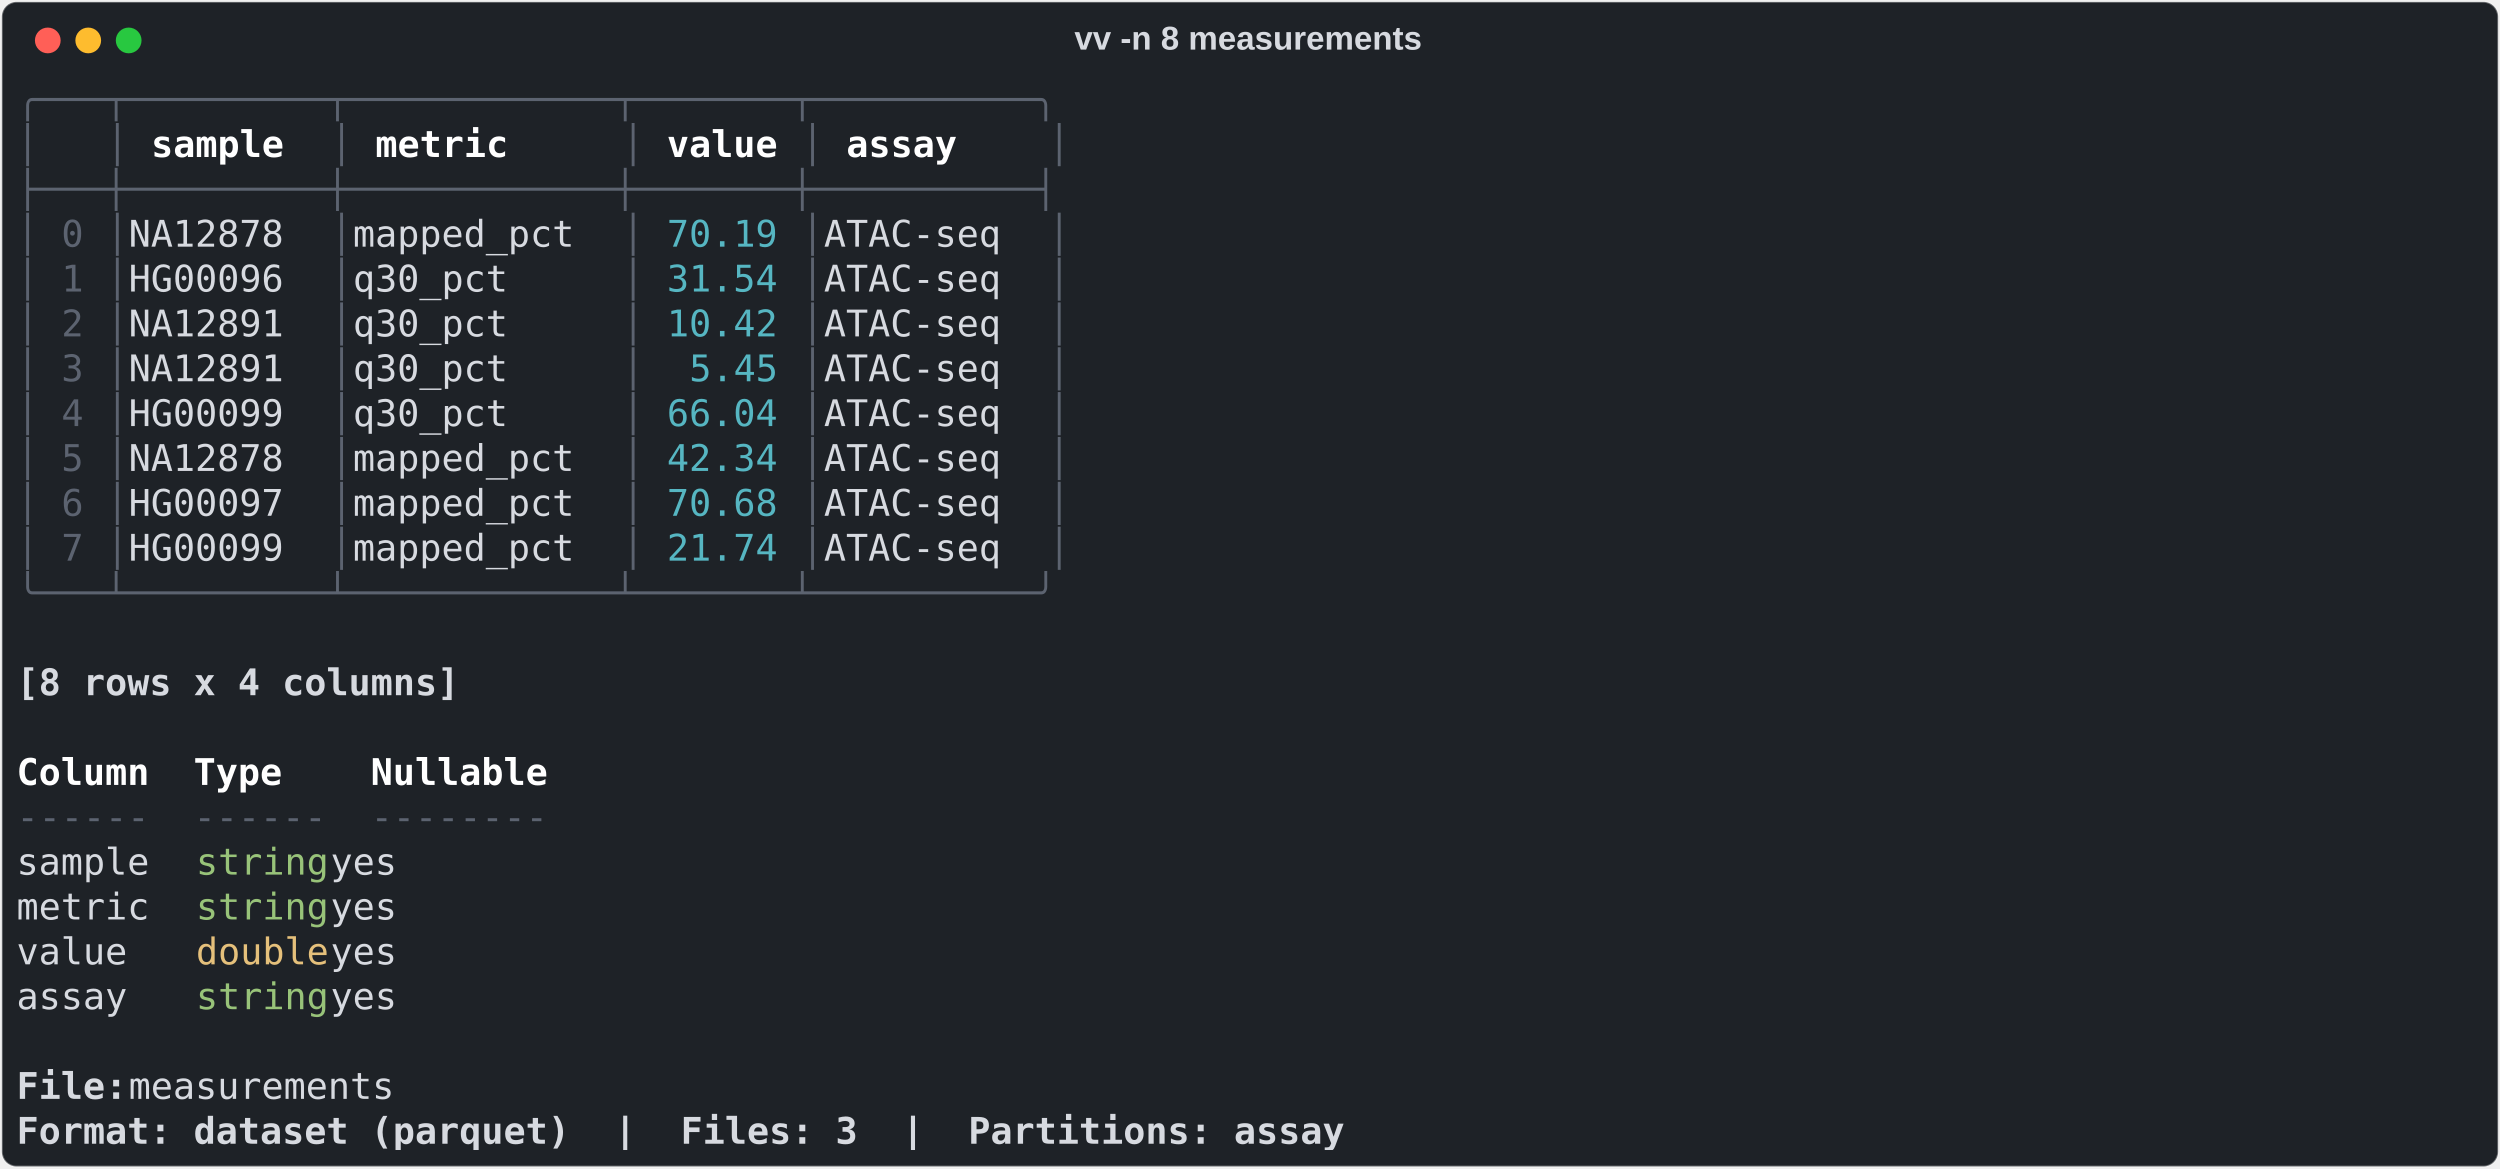
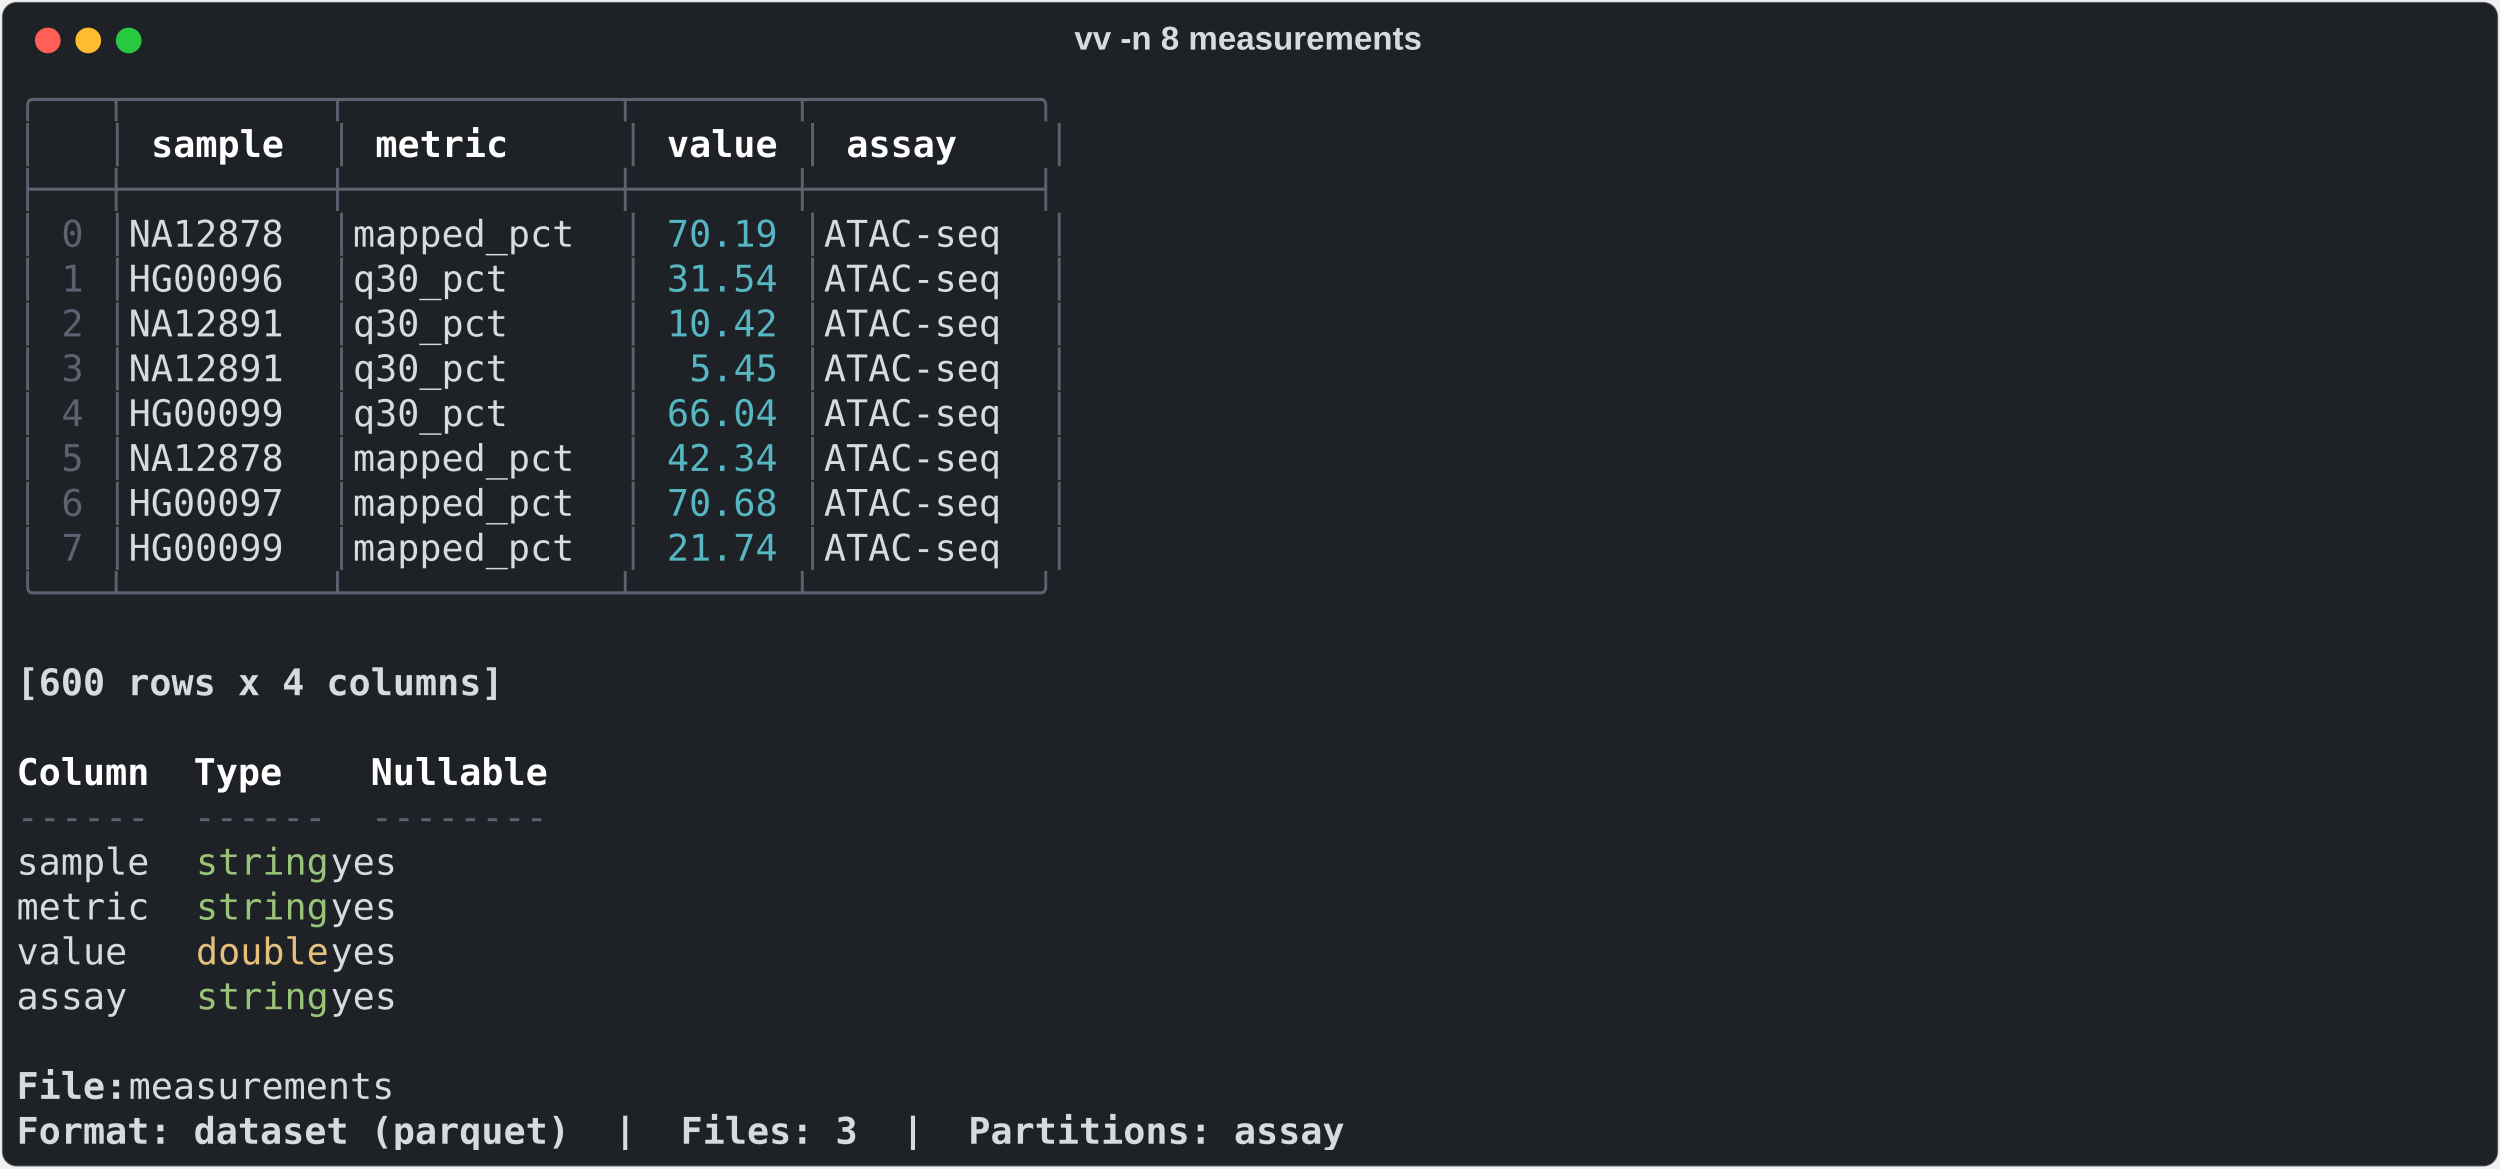
<svg xmlns="http://www.w3.org/2000/svg" class="rich-terminal" viewBox="0 0 1360 635.6">
  <style>

    @font-face {
        font-family: "Fira Code";
        src: local("FiraCode-Regular"),
                url("https://cdnjs.cloudflare.com/ajax/libs/firacode/6.2.0/woff2/FiraCode-Regular.woff2") format("woff2"),
                url("https://cdnjs.cloudflare.com/ajax/libs/firacode/6.2.0/woff/FiraCode-Regular.woff") format("woff");
        font-style: normal;
        font-weight: 400;
    }
    @font-face {
        font-family: "Fira Code";
        src: local("FiraCode-Bold"),
                url("https://cdnjs.cloudflare.com/ajax/libs/firacode/6.2.0/woff2/FiraCode-Bold.woff2") format("woff2"),
                url("https://cdnjs.cloudflare.com/ajax/libs/firacode/6.2.0/woff/FiraCode-Bold.woff") format("woff");
        font-style: bold;
        font-weight: 700;
    }

-     .terminal-4010787847-matrix {
+     .terminal-256164965-matrix {
        font-family: Fira Code, monospace;
        font-size: 20px;
        line-height: 24.4px;
        font-variant-east-asian: full-width;
    }

-     .terminal-4010787847-title {
+     .terminal-256164965-title {
        font-size: 18px;
        font-weight: bold;
        font-family: arial;
    }

-     .terminal-4010787847-r1 { fill: #5c6370 }
- .terminal-4010787847-r2 { fill: #d7dae0 }
- .terminal-4010787847-r3 { fill: #ffffff;font-weight: bold }
- .terminal-4010787847-r4 { fill: #56b6c2 }
- .terminal-4010787847-r5 { fill: #d7dae0;font-weight: bold }
- .terminal-4010787847-r6 { fill: #98c379 }
- .terminal-4010787847-r7 { fill: #e5c07b }
+     .terminal-256164965-r1 { fill: #5c6370 }
+ .terminal-256164965-r2 { fill: #d7dae0 }
+ .terminal-256164965-r3 { fill: #ffffff;font-weight: bold }
+ .terminal-256164965-r4 { fill: #56b6c2 }
+ .terminal-256164965-r5 { fill: #d7dae0;font-weight: bold }
+ .terminal-256164965-r6 { fill: #98c379 }
+ .terminal-256164965-r7 { fill: #e5c07b }
    </style>
  <defs>
-     <clipPath id="terminal-4010787847-clip-terminal">
+     <clipPath id="terminal-256164965-clip-terminal">
      <rect x="0" y="0" width="1341.0" height="584.6" />
    </clipPath>
-     <clipPath id="terminal-4010787847-line-0">
+     <clipPath id="terminal-256164965-line-0">
      <rect x="0" y="1.5" width="1342" height="24.65" />
    </clipPath>
-     <clipPath id="terminal-4010787847-line-1">
+     <clipPath id="terminal-256164965-line-1">
      <rect x="0" y="25.9" width="1342" height="24.65" />
    </clipPath>
-     <clipPath id="terminal-4010787847-line-2">
+     <clipPath id="terminal-256164965-line-2">
      <rect x="0" y="50.3" width="1342" height="24.65" />
    </clipPath>
-     <clipPath id="terminal-4010787847-line-3">
+     <clipPath id="terminal-256164965-line-3">
      <rect x="0" y="74.7" width="1342" height="24.65" />
    </clipPath>
-     <clipPath id="terminal-4010787847-line-4">
+     <clipPath id="terminal-256164965-line-4">
      <rect x="0" y="99.1" width="1342" height="24.65" />
    </clipPath>
-     <clipPath id="terminal-4010787847-line-5">
+     <clipPath id="terminal-256164965-line-5">
      <rect x="0" y="123.5" width="1342" height="24.65" />
    </clipPath>
-     <clipPath id="terminal-4010787847-line-6">
+     <clipPath id="terminal-256164965-line-6">
      <rect x="0" y="147.9" width="1342" height="24.65" />
    </clipPath>
-     <clipPath id="terminal-4010787847-line-7">
+     <clipPath id="terminal-256164965-line-7">
      <rect x="0" y="172.3" width="1342" height="24.65" />
    </clipPath>
-     <clipPath id="terminal-4010787847-line-8">
+     <clipPath id="terminal-256164965-line-8">
      <rect x="0" y="196.7" width="1342" height="24.65" />
    </clipPath>
-     <clipPath id="terminal-4010787847-line-9">
+     <clipPath id="terminal-256164965-line-9">
      <rect x="0" y="221.1" width="1342" height="24.65" />
    </clipPath>
-     <clipPath id="terminal-4010787847-line-10">
+     <clipPath id="terminal-256164965-line-10">
      <rect x="0" y="245.5" width="1342" height="24.65" />
    </clipPath>
-     <clipPath id="terminal-4010787847-line-11">
+     <clipPath id="terminal-256164965-line-11">
      <rect x="0" y="269.9" width="1342" height="24.65" />
    </clipPath>
-     <clipPath id="terminal-4010787847-line-12">
+     <clipPath id="terminal-256164965-line-12">
      <rect x="0" y="294.3" width="1342" height="24.65" />
    </clipPath>
-     <clipPath id="terminal-4010787847-line-13">
+     <clipPath id="terminal-256164965-line-13">
      <rect x="0" y="318.7" width="1342" height="24.65" />
    </clipPath>
-     <clipPath id="terminal-4010787847-line-14">
+     <clipPath id="terminal-256164965-line-14">
      <rect x="0" y="343.1" width="1342" height="24.65" />
    </clipPath>
-     <clipPath id="terminal-4010787847-line-15">
+     <clipPath id="terminal-256164965-line-15">
      <rect x="0" y="367.5" width="1342" height="24.65" />
    </clipPath>
-     <clipPath id="terminal-4010787847-line-16">
+     <clipPath id="terminal-256164965-line-16">
      <rect x="0" y="391.9" width="1342" height="24.65" />
    </clipPath>
-     <clipPath id="terminal-4010787847-line-17">
+     <clipPath id="terminal-256164965-line-17">
      <rect x="0" y="416.3" width="1342" height="24.65" />
    </clipPath>
-     <clipPath id="terminal-4010787847-line-18">
+     <clipPath id="terminal-256164965-line-18">
      <rect x="0" y="440.7" width="1342" height="24.65" />
    </clipPath>
-     <clipPath id="terminal-4010787847-line-19">
+     <clipPath id="terminal-256164965-line-19">
      <rect x="0" y="465.1" width="1342" height="24.65" />
    </clipPath>
-     <clipPath id="terminal-4010787847-line-20">
+     <clipPath id="terminal-256164965-line-20">
      <rect x="0" y="489.5" width="1342" height="24.65" />
    </clipPath>
-     <clipPath id="terminal-4010787847-line-21">
+     <clipPath id="terminal-256164965-line-21">
      <rect x="0" y="513.9" width="1342" height="24.65" />
    </clipPath>
-     <clipPath id="terminal-4010787847-line-22">
+     <clipPath id="terminal-256164965-line-22">
      <rect x="0" y="538.3" width="1342" height="24.65" />
    </clipPath>
  </defs>
  <rect fill="#1e2227" stroke="rgba(255,255,255,0.35)" stroke-width="1" x="1" y="1" width="1358" height="633.6" rx="8" />
-   <text class="terminal-4010787847-title" fill="#d7dae0" text-anchor="middle" x="679" y="27">vv -n 8 measurements</text>
+   <text class="terminal-256164965-title" fill="#d7dae0" text-anchor="middle" x="679" y="27">vv -n 8 measurements</text>
  <g transform="translate(26,22)">
    <circle cx="0" cy="0" r="7" fill="#ff5f57" />
    <circle cx="22" cy="0" r="7" fill="#febc2e" />
    <circle cx="44" cy="0" r="7" fill="#28c840" />
  </g>
-   <g transform="translate(9, 41)" clip-path="url(#terminal-4010787847-clip-terminal)">
-     <g class="terminal-4010787847-matrix">
-       <text class="terminal-4010787847-r1" x="0" y="20" textLength="573.4" clip-path="url(#terminal-4010787847-line-0)">╭───┬─────────┬────────────┬───────┬──────────╮</text>
-       <text class="terminal-4010787847-r2" x="1342" y="20" textLength="12.2" clip-path="url(#terminal-4010787847-line-0)">
- </text>
-       <text class="terminal-4010787847-r1" x="0" y="44.4" textLength="12.2" clip-path="url(#terminal-4010787847-line-1)">│</text>
-       <text class="terminal-4010787847-r1" x="48.8" y="44.4" textLength="12.2" clip-path="url(#terminal-4010787847-line-1)">│</text>
-       <text class="terminal-4010787847-r3" x="73.2" y="44.4" textLength="73.2" clip-path="url(#terminal-4010787847-line-1)">sample</text>
-       <text class="terminal-4010787847-r1" x="170.8" y="44.4" textLength="12.2" clip-path="url(#terminal-4010787847-line-1)">│</text>
-       <text class="terminal-4010787847-r3" x="195.2" y="44.4" textLength="73.2" clip-path="url(#terminal-4010787847-line-1)">metric</text>
-       <text class="terminal-4010787847-r1" x="329.4" y="44.4" textLength="12.2" clip-path="url(#terminal-4010787847-line-1)">│</text>
-       <text class="terminal-4010787847-r3" x="353.8" y="44.4" textLength="61" clip-path="url(#terminal-4010787847-line-1)">value</text>
-       <text class="terminal-4010787847-r1" x="427" y="44.4" textLength="12.2" clip-path="url(#terminal-4010787847-line-1)">│</text>
-       <text class="terminal-4010787847-r3" x="451.4" y="44.4" textLength="61" clip-path="url(#terminal-4010787847-line-1)">assay</text>
-       <text class="terminal-4010787847-r1" x="561.2" y="44.4" textLength="12.2" clip-path="url(#terminal-4010787847-line-1)">│</text>
-       <text class="terminal-4010787847-r2" x="1342" y="44.4" textLength="12.2" clip-path="url(#terminal-4010787847-line-1)">
- </text>
-       <text class="terminal-4010787847-r1" x="0" y="68.8" textLength="573.4" clip-path="url(#terminal-4010787847-line-2)">├───┼─────────┼────────────┼───────┼──────────┤</text>
-       <text class="terminal-4010787847-r2" x="1342" y="68.8" textLength="12.2" clip-path="url(#terminal-4010787847-line-2)">
- </text>
-       <text class="terminal-4010787847-r1" x="0" y="93.2" textLength="12.2" clip-path="url(#terminal-4010787847-line-3)">│</text>
-       <text class="terminal-4010787847-r1" x="24.4" y="93.2" textLength="12.2" clip-path="url(#terminal-4010787847-line-3)">0</text>
-       <text class="terminal-4010787847-r1" x="48.8" y="93.2" textLength="12.2" clip-path="url(#terminal-4010787847-line-3)">│</text>
-       <text class="terminal-4010787847-r2" x="61" y="93.2" textLength="109.8" clip-path="url(#terminal-4010787847-line-3)"> NA12878 </text>
-       <text class="terminal-4010787847-r1" x="170.8" y="93.2" textLength="12.2" clip-path="url(#terminal-4010787847-line-3)">│</text>
-       <text class="terminal-4010787847-r2" x="183" y="93.2" textLength="146.4" clip-path="url(#terminal-4010787847-line-3)"> mapped_pct </text>
-       <text class="terminal-4010787847-r1" x="329.4" y="93.2" textLength="12.2" clip-path="url(#terminal-4010787847-line-3)">│</text>
-       <text class="terminal-4010787847-r4" x="353.8" y="93.2" textLength="61" clip-path="url(#terminal-4010787847-line-3)">70.19</text>
-       <text class="terminal-4010787847-r1" x="427" y="93.2" textLength="12.2" clip-path="url(#terminal-4010787847-line-3)">│</text>
-       <text class="terminal-4010787847-r2" x="439.2" y="93.2" textLength="122" clip-path="url(#terminal-4010787847-line-3)"> ATAC-seq </text>
-       <text class="terminal-4010787847-r1" x="561.2" y="93.2" textLength="12.2" clip-path="url(#terminal-4010787847-line-3)">│</text>
-       <text class="terminal-4010787847-r2" x="1342" y="93.2" textLength="12.2" clip-path="url(#terminal-4010787847-line-3)">
- </text>
-       <text class="terminal-4010787847-r1" x="0" y="117.6" textLength="12.2" clip-path="url(#terminal-4010787847-line-4)">│</text>
-       <text class="terminal-4010787847-r1" x="24.4" y="117.6" textLength="12.2" clip-path="url(#terminal-4010787847-line-4)">1</text>
-       <text class="terminal-4010787847-r1" x="48.8" y="117.6" textLength="12.2" clip-path="url(#terminal-4010787847-line-4)">│</text>
-       <text class="terminal-4010787847-r2" x="61" y="117.6" textLength="109.8" clip-path="url(#terminal-4010787847-line-4)"> HG00096 </text>
-       <text class="terminal-4010787847-r1" x="170.8" y="117.6" textLength="12.2" clip-path="url(#terminal-4010787847-line-4)">│</text>
-       <text class="terminal-4010787847-r2" x="183" y="117.6" textLength="146.4" clip-path="url(#terminal-4010787847-line-4)"> q30_pct    </text>
-       <text class="terminal-4010787847-r1" x="329.4" y="117.6" textLength="12.2" clip-path="url(#terminal-4010787847-line-4)">│</text>
-       <text class="terminal-4010787847-r4" x="353.8" y="117.6" textLength="61" clip-path="url(#terminal-4010787847-line-4)">31.54</text>
-       <text class="terminal-4010787847-r1" x="427" y="117.6" textLength="12.2" clip-path="url(#terminal-4010787847-line-4)">│</text>
-       <text class="terminal-4010787847-r2" x="439.2" y="117.6" textLength="122" clip-path="url(#terminal-4010787847-line-4)"> ATAC-seq </text>
-       <text class="terminal-4010787847-r1" x="561.2" y="117.6" textLength="12.2" clip-path="url(#terminal-4010787847-line-4)">│</text>
-       <text class="terminal-4010787847-r2" x="1342" y="117.6" textLength="12.2" clip-path="url(#terminal-4010787847-line-4)">
- </text>
-       <text class="terminal-4010787847-r1" x="0" y="142" textLength="12.2" clip-path="url(#terminal-4010787847-line-5)">│</text>
-       <text class="terminal-4010787847-r1" x="24.4" y="142" textLength="12.2" clip-path="url(#terminal-4010787847-line-5)">2</text>
-       <text class="terminal-4010787847-r1" x="48.8" y="142" textLength="12.2" clip-path="url(#terminal-4010787847-line-5)">│</text>
-       <text class="terminal-4010787847-r2" x="61" y="142" textLength="109.8" clip-path="url(#terminal-4010787847-line-5)"> NA12891 </text>
-       <text class="terminal-4010787847-r1" x="170.8" y="142" textLength="12.2" clip-path="url(#terminal-4010787847-line-5)">│</text>
-       <text class="terminal-4010787847-r2" x="183" y="142" textLength="146.4" clip-path="url(#terminal-4010787847-line-5)"> q30_pct    </text>
-       <text class="terminal-4010787847-r1" x="329.4" y="142" textLength="12.2" clip-path="url(#terminal-4010787847-line-5)">│</text>
-       <text class="terminal-4010787847-r4" x="353.8" y="142" textLength="61" clip-path="url(#terminal-4010787847-line-5)">10.42</text>
-       <text class="terminal-4010787847-r1" x="427" y="142" textLength="12.2" clip-path="url(#terminal-4010787847-line-5)">│</text>
-       <text class="terminal-4010787847-r2" x="439.2" y="142" textLength="122" clip-path="url(#terminal-4010787847-line-5)"> ATAC-seq </text>
-       <text class="terminal-4010787847-r1" x="561.2" y="142" textLength="12.2" clip-path="url(#terminal-4010787847-line-5)">│</text>
-       <text class="terminal-4010787847-r2" x="1342" y="142" textLength="12.2" clip-path="url(#terminal-4010787847-line-5)">
- </text>
-       <text class="terminal-4010787847-r1" x="0" y="166.4" textLength="12.2" clip-path="url(#terminal-4010787847-line-6)">│</text>
-       <text class="terminal-4010787847-r1" x="24.4" y="166.4" textLength="12.2" clip-path="url(#terminal-4010787847-line-6)">3</text>
-       <text class="terminal-4010787847-r1" x="48.8" y="166.4" textLength="12.2" clip-path="url(#terminal-4010787847-line-6)">│</text>
-       <text class="terminal-4010787847-r2" x="61" y="166.4" textLength="109.8" clip-path="url(#terminal-4010787847-line-6)"> NA12891 </text>
-       <text class="terminal-4010787847-r1" x="170.8" y="166.4" textLength="12.2" clip-path="url(#terminal-4010787847-line-6)">│</text>
-       <text class="terminal-4010787847-r2" x="183" y="166.4" textLength="146.4" clip-path="url(#terminal-4010787847-line-6)"> q30_pct    </text>
-       <text class="terminal-4010787847-r1" x="329.4" y="166.4" textLength="12.2" clip-path="url(#terminal-4010787847-line-6)">│</text>
-       <text class="terminal-4010787847-r4" x="366" y="166.4" textLength="48.8" clip-path="url(#terminal-4010787847-line-6)">5.45</text>
-       <text class="terminal-4010787847-r1" x="427" y="166.4" textLength="12.2" clip-path="url(#terminal-4010787847-line-6)">│</text>
-       <text class="terminal-4010787847-r2" x="439.2" y="166.4" textLength="122" clip-path="url(#terminal-4010787847-line-6)"> ATAC-seq </text>
-       <text class="terminal-4010787847-r1" x="561.2" y="166.4" textLength="12.2" clip-path="url(#terminal-4010787847-line-6)">│</text>
-       <text class="terminal-4010787847-r2" x="1342" y="166.4" textLength="12.2" clip-path="url(#terminal-4010787847-line-6)">
- </text>
-       <text class="terminal-4010787847-r1" x="0" y="190.8" textLength="12.2" clip-path="url(#terminal-4010787847-line-7)">│</text>
-       <text class="terminal-4010787847-r1" x="24.4" y="190.8" textLength="12.2" clip-path="url(#terminal-4010787847-line-7)">4</text>
-       <text class="terminal-4010787847-r1" x="48.8" y="190.8" textLength="12.2" clip-path="url(#terminal-4010787847-line-7)">│</text>
-       <text class="terminal-4010787847-r2" x="61" y="190.8" textLength="109.8" clip-path="url(#terminal-4010787847-line-7)"> HG00099 </text>
-       <text class="terminal-4010787847-r1" x="170.8" y="190.8" textLength="12.2" clip-path="url(#terminal-4010787847-line-7)">│</text>
-       <text class="terminal-4010787847-r2" x="183" y="190.8" textLength="146.4" clip-path="url(#terminal-4010787847-line-7)"> q30_pct    </text>
-       <text class="terminal-4010787847-r1" x="329.4" y="190.8" textLength="12.2" clip-path="url(#terminal-4010787847-line-7)">│</text>
-       <text class="terminal-4010787847-r4" x="353.8" y="190.8" textLength="61" clip-path="url(#terminal-4010787847-line-7)">66.04</text>
-       <text class="terminal-4010787847-r1" x="427" y="190.8" textLength="12.2" clip-path="url(#terminal-4010787847-line-7)">│</text>
-       <text class="terminal-4010787847-r2" x="439.2" y="190.8" textLength="122" clip-path="url(#terminal-4010787847-line-7)"> ATAC-seq </text>
-       <text class="terminal-4010787847-r1" x="561.2" y="190.8" textLength="12.2" clip-path="url(#terminal-4010787847-line-7)">│</text>
-       <text class="terminal-4010787847-r2" x="1342" y="190.8" textLength="12.2" clip-path="url(#terminal-4010787847-line-7)">
- </text>
-       <text class="terminal-4010787847-r1" x="0" y="215.2" textLength="12.2" clip-path="url(#terminal-4010787847-line-8)">│</text>
-       <text class="terminal-4010787847-r1" x="24.4" y="215.2" textLength="12.2" clip-path="url(#terminal-4010787847-line-8)">5</text>
-       <text class="terminal-4010787847-r1" x="48.8" y="215.2" textLength="12.2" clip-path="url(#terminal-4010787847-line-8)">│</text>
-       <text class="terminal-4010787847-r2" x="61" y="215.2" textLength="109.8" clip-path="url(#terminal-4010787847-line-8)"> NA12878 </text>
-       <text class="terminal-4010787847-r1" x="170.8" y="215.2" textLength="12.2" clip-path="url(#terminal-4010787847-line-8)">│</text>
-       <text class="terminal-4010787847-r2" x="183" y="215.2" textLength="146.4" clip-path="url(#terminal-4010787847-line-8)"> mapped_pct </text>
-       <text class="terminal-4010787847-r1" x="329.4" y="215.2" textLength="12.2" clip-path="url(#terminal-4010787847-line-8)">│</text>
-       <text class="terminal-4010787847-r4" x="353.8" y="215.2" textLength="61" clip-path="url(#terminal-4010787847-line-8)">42.34</text>
-       <text class="terminal-4010787847-r1" x="427" y="215.2" textLength="12.2" clip-path="url(#terminal-4010787847-line-8)">│</text>
-       <text class="terminal-4010787847-r2" x="439.2" y="215.2" textLength="122" clip-path="url(#terminal-4010787847-line-8)"> ATAC-seq </text>
-       <text class="terminal-4010787847-r1" x="561.2" y="215.2" textLength="12.2" clip-path="url(#terminal-4010787847-line-8)">│</text>
-       <text class="terminal-4010787847-r2" x="1342" y="215.2" textLength="12.2" clip-path="url(#terminal-4010787847-line-8)">
- </text>
-       <text class="terminal-4010787847-r1" x="0" y="239.6" textLength="12.2" clip-path="url(#terminal-4010787847-line-9)">│</text>
-       <text class="terminal-4010787847-r1" x="24.4" y="239.6" textLength="12.2" clip-path="url(#terminal-4010787847-line-9)">6</text>
-       <text class="terminal-4010787847-r1" x="48.8" y="239.6" textLength="12.2" clip-path="url(#terminal-4010787847-line-9)">│</text>
-       <text class="terminal-4010787847-r2" x="61" y="239.6" textLength="109.8" clip-path="url(#terminal-4010787847-line-9)"> HG00097 </text>
-       <text class="terminal-4010787847-r1" x="170.8" y="239.6" textLength="12.2" clip-path="url(#terminal-4010787847-line-9)">│</text>
-       <text class="terminal-4010787847-r2" x="183" y="239.6" textLength="146.4" clip-path="url(#terminal-4010787847-line-9)"> mapped_pct </text>
-       <text class="terminal-4010787847-r1" x="329.4" y="239.6" textLength="12.2" clip-path="url(#terminal-4010787847-line-9)">│</text>
-       <text class="terminal-4010787847-r4" x="353.8" y="239.6" textLength="61" clip-path="url(#terminal-4010787847-line-9)">70.68</text>
-       <text class="terminal-4010787847-r1" x="427" y="239.6" textLength="12.2" clip-path="url(#terminal-4010787847-line-9)">│</text>
-       <text class="terminal-4010787847-r2" x="439.2" y="239.6" textLength="122" clip-path="url(#terminal-4010787847-line-9)"> ATAC-seq </text>
-       <text class="terminal-4010787847-r1" x="561.2" y="239.6" textLength="12.2" clip-path="url(#terminal-4010787847-line-9)">│</text>
-       <text class="terminal-4010787847-r2" x="1342" y="239.6" textLength="12.2" clip-path="url(#terminal-4010787847-line-9)">
- </text>
-       <text class="terminal-4010787847-r1" x="0" y="264" textLength="12.2" clip-path="url(#terminal-4010787847-line-10)">│</text>
-       <text class="terminal-4010787847-r1" x="24.4" y="264" textLength="12.2" clip-path="url(#terminal-4010787847-line-10)">7</text>
-       <text class="terminal-4010787847-r1" x="48.8" y="264" textLength="12.2" clip-path="url(#terminal-4010787847-line-10)">│</text>
-       <text class="terminal-4010787847-r2" x="61" y="264" textLength="109.8" clip-path="url(#terminal-4010787847-line-10)"> HG00099 </text>
-       <text class="terminal-4010787847-r1" x="170.8" y="264" textLength="12.2" clip-path="url(#terminal-4010787847-line-10)">│</text>
-       <text class="terminal-4010787847-r2" x="183" y="264" textLength="146.4" clip-path="url(#terminal-4010787847-line-10)"> mapped_pct </text>
-       <text class="terminal-4010787847-r1" x="329.4" y="264" textLength="12.2" clip-path="url(#terminal-4010787847-line-10)">│</text>
-       <text class="terminal-4010787847-r4" x="353.8" y="264" textLength="61" clip-path="url(#terminal-4010787847-line-10)">21.74</text>
-       <text class="terminal-4010787847-r1" x="427" y="264" textLength="12.2" clip-path="url(#terminal-4010787847-line-10)">│</text>
-       <text class="terminal-4010787847-r2" x="439.2" y="264" textLength="122" clip-path="url(#terminal-4010787847-line-10)"> ATAC-seq </text>
-       <text class="terminal-4010787847-r1" x="561.2" y="264" textLength="12.2" clip-path="url(#terminal-4010787847-line-10)">│</text>
-       <text class="terminal-4010787847-r2" x="1342" y="264" textLength="12.2" clip-path="url(#terminal-4010787847-line-10)">
- </text>
-       <text class="terminal-4010787847-r1" x="0" y="288.4" textLength="573.4" clip-path="url(#terminal-4010787847-line-11)">╰───┴─────────┴────────────┴───────┴──────────╯</text>
-       <text class="terminal-4010787847-r2" x="1342" y="288.4" textLength="12.2" clip-path="url(#terminal-4010787847-line-11)">
- </text>
-       <text class="terminal-4010787847-r2" x="1342" y="312.8" textLength="12.2" clip-path="url(#terminal-4010787847-line-12)">
- </text>
-       <text class="terminal-4010787847-r5" x="0" y="337.2" textLength="244" clip-path="url(#terminal-4010787847-line-13)">[8 rows x 4 columns]</text>
-       <text class="terminal-4010787847-r2" x="1342" y="337.2" textLength="12.2" clip-path="url(#terminal-4010787847-line-13)">
- </text>
-       <text class="terminal-4010787847-r2" x="1342" y="361.6" textLength="12.2" clip-path="url(#terminal-4010787847-line-14)">
- </text>
-       <text class="terminal-4010787847-r3" x="0" y="386" textLength="292.8" clip-path="url(#terminal-4010787847-line-15)">Column  Type    Nullable</text>
-       <text class="terminal-4010787847-r2" x="1342" y="386" textLength="12.2" clip-path="url(#terminal-4010787847-line-15)">
- </text>
-       <text class="terminal-4010787847-r1" x="0" y="410.4" textLength="292.8" clip-path="url(#terminal-4010787847-line-16)">------  ------  --------</text>
-       <text class="terminal-4010787847-r2" x="1342" y="410.4" textLength="12.2" clip-path="url(#terminal-4010787847-line-16)">
- </text>
-       <text class="terminal-4010787847-r2" x="0" y="434.8" textLength="97.6" clip-path="url(#terminal-4010787847-line-17)">sample  </text>
-       <text class="terminal-4010787847-r6" x="97.6" y="434.8" textLength="73.2" clip-path="url(#terminal-4010787847-line-17)">string</text>
-       <text class="terminal-4010787847-r2" x="170.8" y="434.8" textLength="61" clip-path="url(#terminal-4010787847-line-17)">  yes</text>
-       <text class="terminal-4010787847-r2" x="1342" y="434.8" textLength="12.2" clip-path="url(#terminal-4010787847-line-17)">
- </text>
-       <text class="terminal-4010787847-r2" x="0" y="459.2" textLength="97.6" clip-path="url(#terminal-4010787847-line-18)">metric  </text>
-       <text class="terminal-4010787847-r6" x="97.6" y="459.2" textLength="73.2" clip-path="url(#terminal-4010787847-line-18)">string</text>
-       <text class="terminal-4010787847-r2" x="170.8" y="459.2" textLength="61" clip-path="url(#terminal-4010787847-line-18)">  yes</text>
-       <text class="terminal-4010787847-r2" x="1342" y="459.2" textLength="12.2" clip-path="url(#terminal-4010787847-line-18)">
- </text>
-       <text class="terminal-4010787847-r2" x="0" y="483.6" textLength="97.6" clip-path="url(#terminal-4010787847-line-19)">value   </text>
-       <text class="terminal-4010787847-r7" x="97.6" y="483.6" textLength="73.2" clip-path="url(#terminal-4010787847-line-19)">double</text>
-       <text class="terminal-4010787847-r2" x="170.8" y="483.6" textLength="61" clip-path="url(#terminal-4010787847-line-19)">  yes</text>
-       <text class="terminal-4010787847-r2" x="1342" y="483.6" textLength="12.2" clip-path="url(#terminal-4010787847-line-19)">
- </text>
-       <text class="terminal-4010787847-r2" x="0" y="508" textLength="97.6" clip-path="url(#terminal-4010787847-line-20)">assay   </text>
-       <text class="terminal-4010787847-r6" x="97.6" y="508" textLength="73.2" clip-path="url(#terminal-4010787847-line-20)">string</text>
-       <text class="terminal-4010787847-r2" x="170.8" y="508" textLength="61" clip-path="url(#terminal-4010787847-line-20)">  yes</text>
-       <text class="terminal-4010787847-r2" x="1342" y="508" textLength="12.2" clip-path="url(#terminal-4010787847-line-20)">
- </text>
-       <text class="terminal-4010787847-r2" x="1342" y="532.4" textLength="12.2" clip-path="url(#terminal-4010787847-line-21)">
- </text>
-       <text class="terminal-4010787847-r5" x="0" y="556.8" textLength="61" clip-path="url(#terminal-4010787847-line-22)">File:</text>
-       <text class="terminal-4010787847-r2" x="61" y="556.8" textLength="158.6" clip-path="url(#terminal-4010787847-line-22)"> measurements</text>
-       <text class="terminal-4010787847-r2" x="1342" y="556.8" textLength="12.2" clip-path="url(#terminal-4010787847-line-22)">
- </text>
-       <text class="terminal-4010787847-r5" x="0" y="581.2" textLength="732" clip-path="url(#terminal-4010787847-line-23)">Format: dataset (parquet)  |  Files: 3  |  Partitions: assay</text>
-       <text class="terminal-4010787847-r2" x="1342" y="581.2" textLength="12.2" clip-path="url(#terminal-4010787847-line-23)">
+   <g transform="translate(9, 41)" clip-path="url(#terminal-256164965-clip-terminal)">
+     <g class="terminal-256164965-matrix">
+       <text class="terminal-256164965-r1" x="0" y="20" textLength="573.4" clip-path="url(#terminal-256164965-line-0)">╭───┬─────────┬────────────┬───────┬──────────╮</text>
+       <text class="terminal-256164965-r2" x="1342" y="20" textLength="12.2" clip-path="url(#terminal-256164965-line-0)">
+ </text>
+       <text class="terminal-256164965-r1" x="0" y="44.4" textLength="12.2" clip-path="url(#terminal-256164965-line-1)">│</text>
+       <text class="terminal-256164965-r1" x="48.8" y="44.4" textLength="12.2" clip-path="url(#terminal-256164965-line-1)">│</text>
+       <text class="terminal-256164965-r3" x="73.2" y="44.4" textLength="73.2" clip-path="url(#terminal-256164965-line-1)">sample</text>
+       <text class="terminal-256164965-r1" x="170.8" y="44.4" textLength="12.2" clip-path="url(#terminal-256164965-line-1)">│</text>
+       <text class="terminal-256164965-r3" x="195.2" y="44.4" textLength="73.2" clip-path="url(#terminal-256164965-line-1)">metric</text>
+       <text class="terminal-256164965-r1" x="329.4" y="44.4" textLength="12.2" clip-path="url(#terminal-256164965-line-1)">│</text>
+       <text class="terminal-256164965-r3" x="353.8" y="44.4" textLength="61" clip-path="url(#terminal-256164965-line-1)">value</text>
+       <text class="terminal-256164965-r1" x="427" y="44.4" textLength="12.2" clip-path="url(#terminal-256164965-line-1)">│</text>
+       <text class="terminal-256164965-r3" x="451.4" y="44.4" textLength="61" clip-path="url(#terminal-256164965-line-1)">assay</text>
+       <text class="terminal-256164965-r1" x="561.2" y="44.4" textLength="12.2" clip-path="url(#terminal-256164965-line-1)">│</text>
+       <text class="terminal-256164965-r2" x="1342" y="44.4" textLength="12.2" clip-path="url(#terminal-256164965-line-1)">
+ </text>
+       <text class="terminal-256164965-r1" x="0" y="68.8" textLength="573.4" clip-path="url(#terminal-256164965-line-2)">├───┼─────────┼────────────┼───────┼──────────┤</text>
+       <text class="terminal-256164965-r2" x="1342" y="68.8" textLength="12.2" clip-path="url(#terminal-256164965-line-2)">
+ </text>
+       <text class="terminal-256164965-r1" x="0" y="93.2" textLength="12.2" clip-path="url(#terminal-256164965-line-3)">│</text>
+       <text class="terminal-256164965-r1" x="24.4" y="93.2" textLength="12.2" clip-path="url(#terminal-256164965-line-3)">0</text>
+       <text class="terminal-256164965-r1" x="48.8" y="93.2" textLength="12.2" clip-path="url(#terminal-256164965-line-3)">│</text>
+       <text class="terminal-256164965-r2" x="61" y="93.2" textLength="109.8" clip-path="url(#terminal-256164965-line-3)"> NA12878 </text>
+       <text class="terminal-256164965-r1" x="170.8" y="93.2" textLength="12.2" clip-path="url(#terminal-256164965-line-3)">│</text>
+       <text class="terminal-256164965-r2" x="183" y="93.2" textLength="146.4" clip-path="url(#terminal-256164965-line-3)"> mapped_pct </text>
+       <text class="terminal-256164965-r1" x="329.4" y="93.2" textLength="12.2" clip-path="url(#terminal-256164965-line-3)">│</text>
+       <text class="terminal-256164965-r4" x="353.8" y="93.2" textLength="61" clip-path="url(#terminal-256164965-line-3)">70.19</text>
+       <text class="terminal-256164965-r1" x="427" y="93.2" textLength="12.2" clip-path="url(#terminal-256164965-line-3)">│</text>
+       <text class="terminal-256164965-r2" x="439.2" y="93.2" textLength="122" clip-path="url(#terminal-256164965-line-3)"> ATAC-seq </text>
+       <text class="terminal-256164965-r1" x="561.2" y="93.2" textLength="12.2" clip-path="url(#terminal-256164965-line-3)">│</text>
+       <text class="terminal-256164965-r2" x="1342" y="93.2" textLength="12.2" clip-path="url(#terminal-256164965-line-3)">
+ </text>
+       <text class="terminal-256164965-r1" x="0" y="117.6" textLength="12.2" clip-path="url(#terminal-256164965-line-4)">│</text>
+       <text class="terminal-256164965-r1" x="24.4" y="117.6" textLength="12.2" clip-path="url(#terminal-256164965-line-4)">1</text>
+       <text class="terminal-256164965-r1" x="48.8" y="117.6" textLength="12.2" clip-path="url(#terminal-256164965-line-4)">│</text>
+       <text class="terminal-256164965-r2" x="61" y="117.6" textLength="109.8" clip-path="url(#terminal-256164965-line-4)"> HG00096 </text>
+       <text class="terminal-256164965-r1" x="170.8" y="117.6" textLength="12.2" clip-path="url(#terminal-256164965-line-4)">│</text>
+       <text class="terminal-256164965-r2" x="183" y="117.6" textLength="146.4" clip-path="url(#terminal-256164965-line-4)"> q30_pct    </text>
+       <text class="terminal-256164965-r1" x="329.4" y="117.6" textLength="12.2" clip-path="url(#terminal-256164965-line-4)">│</text>
+       <text class="terminal-256164965-r4" x="353.8" y="117.6" textLength="61" clip-path="url(#terminal-256164965-line-4)">31.54</text>
+       <text class="terminal-256164965-r1" x="427" y="117.6" textLength="12.2" clip-path="url(#terminal-256164965-line-4)">│</text>
+       <text class="terminal-256164965-r2" x="439.2" y="117.6" textLength="122" clip-path="url(#terminal-256164965-line-4)"> ATAC-seq </text>
+       <text class="terminal-256164965-r1" x="561.2" y="117.6" textLength="12.2" clip-path="url(#terminal-256164965-line-4)">│</text>
+       <text class="terminal-256164965-r2" x="1342" y="117.6" textLength="12.2" clip-path="url(#terminal-256164965-line-4)">
+ </text>
+       <text class="terminal-256164965-r1" x="0" y="142" textLength="12.2" clip-path="url(#terminal-256164965-line-5)">│</text>
+       <text class="terminal-256164965-r1" x="24.4" y="142" textLength="12.2" clip-path="url(#terminal-256164965-line-5)">2</text>
+       <text class="terminal-256164965-r1" x="48.8" y="142" textLength="12.2" clip-path="url(#terminal-256164965-line-5)">│</text>
+       <text class="terminal-256164965-r2" x="61" y="142" textLength="109.8" clip-path="url(#terminal-256164965-line-5)"> NA12891 </text>
+       <text class="terminal-256164965-r1" x="170.8" y="142" textLength="12.2" clip-path="url(#terminal-256164965-line-5)">│</text>
+       <text class="terminal-256164965-r2" x="183" y="142" textLength="146.4" clip-path="url(#terminal-256164965-line-5)"> q30_pct    </text>
+       <text class="terminal-256164965-r1" x="329.4" y="142" textLength="12.2" clip-path="url(#terminal-256164965-line-5)">│</text>
+       <text class="terminal-256164965-r4" x="353.8" y="142" textLength="61" clip-path="url(#terminal-256164965-line-5)">10.42</text>
+       <text class="terminal-256164965-r1" x="427" y="142" textLength="12.2" clip-path="url(#terminal-256164965-line-5)">│</text>
+       <text class="terminal-256164965-r2" x="439.2" y="142" textLength="122" clip-path="url(#terminal-256164965-line-5)"> ATAC-seq </text>
+       <text class="terminal-256164965-r1" x="561.2" y="142" textLength="12.2" clip-path="url(#terminal-256164965-line-5)">│</text>
+       <text class="terminal-256164965-r2" x="1342" y="142" textLength="12.2" clip-path="url(#terminal-256164965-line-5)">
+ </text>
+       <text class="terminal-256164965-r1" x="0" y="166.4" textLength="12.2" clip-path="url(#terminal-256164965-line-6)">│</text>
+       <text class="terminal-256164965-r1" x="24.4" y="166.4" textLength="12.2" clip-path="url(#terminal-256164965-line-6)">3</text>
+       <text class="terminal-256164965-r1" x="48.8" y="166.4" textLength="12.2" clip-path="url(#terminal-256164965-line-6)">│</text>
+       <text class="terminal-256164965-r2" x="61" y="166.4" textLength="109.8" clip-path="url(#terminal-256164965-line-6)"> NA12891 </text>
+       <text class="terminal-256164965-r1" x="170.8" y="166.4" textLength="12.2" clip-path="url(#terminal-256164965-line-6)">│</text>
+       <text class="terminal-256164965-r2" x="183" y="166.4" textLength="146.4" clip-path="url(#terminal-256164965-line-6)"> q30_pct    </text>
+       <text class="terminal-256164965-r1" x="329.4" y="166.4" textLength="12.2" clip-path="url(#terminal-256164965-line-6)">│</text>
+       <text class="terminal-256164965-r4" x="366" y="166.4" textLength="48.8" clip-path="url(#terminal-256164965-line-6)">5.45</text>
+       <text class="terminal-256164965-r1" x="427" y="166.4" textLength="12.2" clip-path="url(#terminal-256164965-line-6)">│</text>
+       <text class="terminal-256164965-r2" x="439.2" y="166.4" textLength="122" clip-path="url(#terminal-256164965-line-6)"> ATAC-seq </text>
+       <text class="terminal-256164965-r1" x="561.2" y="166.4" textLength="12.2" clip-path="url(#terminal-256164965-line-6)">│</text>
+       <text class="terminal-256164965-r2" x="1342" y="166.4" textLength="12.2" clip-path="url(#terminal-256164965-line-6)">
+ </text>
+       <text class="terminal-256164965-r1" x="0" y="190.8" textLength="12.2" clip-path="url(#terminal-256164965-line-7)">│</text>
+       <text class="terminal-256164965-r1" x="24.4" y="190.8" textLength="12.2" clip-path="url(#terminal-256164965-line-7)">4</text>
+       <text class="terminal-256164965-r1" x="48.8" y="190.8" textLength="12.2" clip-path="url(#terminal-256164965-line-7)">│</text>
+       <text class="terminal-256164965-r2" x="61" y="190.8" textLength="109.8" clip-path="url(#terminal-256164965-line-7)"> HG00099 </text>
+       <text class="terminal-256164965-r1" x="170.8" y="190.8" textLength="12.2" clip-path="url(#terminal-256164965-line-7)">│</text>
+       <text class="terminal-256164965-r2" x="183" y="190.8" textLength="146.4" clip-path="url(#terminal-256164965-line-7)"> q30_pct    </text>
+       <text class="terminal-256164965-r1" x="329.4" y="190.8" textLength="12.2" clip-path="url(#terminal-256164965-line-7)">│</text>
+       <text class="terminal-256164965-r4" x="353.8" y="190.8" textLength="61" clip-path="url(#terminal-256164965-line-7)">66.04</text>
+       <text class="terminal-256164965-r1" x="427" y="190.8" textLength="12.2" clip-path="url(#terminal-256164965-line-7)">│</text>
+       <text class="terminal-256164965-r2" x="439.2" y="190.8" textLength="122" clip-path="url(#terminal-256164965-line-7)"> ATAC-seq </text>
+       <text class="terminal-256164965-r1" x="561.2" y="190.8" textLength="12.2" clip-path="url(#terminal-256164965-line-7)">│</text>
+       <text class="terminal-256164965-r2" x="1342" y="190.8" textLength="12.2" clip-path="url(#terminal-256164965-line-7)">
+ </text>
+       <text class="terminal-256164965-r1" x="0" y="215.2" textLength="12.2" clip-path="url(#terminal-256164965-line-8)">│</text>
+       <text class="terminal-256164965-r1" x="24.4" y="215.2" textLength="12.2" clip-path="url(#terminal-256164965-line-8)">5</text>
+       <text class="terminal-256164965-r1" x="48.8" y="215.2" textLength="12.2" clip-path="url(#terminal-256164965-line-8)">│</text>
+       <text class="terminal-256164965-r2" x="61" y="215.2" textLength="109.8" clip-path="url(#terminal-256164965-line-8)"> NA12878 </text>
+       <text class="terminal-256164965-r1" x="170.8" y="215.2" textLength="12.2" clip-path="url(#terminal-256164965-line-8)">│</text>
+       <text class="terminal-256164965-r2" x="183" y="215.2" textLength="146.4" clip-path="url(#terminal-256164965-line-8)"> mapped_pct </text>
+       <text class="terminal-256164965-r1" x="329.4" y="215.2" textLength="12.2" clip-path="url(#terminal-256164965-line-8)">│</text>
+       <text class="terminal-256164965-r4" x="353.8" y="215.2" textLength="61" clip-path="url(#terminal-256164965-line-8)">42.34</text>
+       <text class="terminal-256164965-r1" x="427" y="215.2" textLength="12.2" clip-path="url(#terminal-256164965-line-8)">│</text>
+       <text class="terminal-256164965-r2" x="439.2" y="215.2" textLength="122" clip-path="url(#terminal-256164965-line-8)"> ATAC-seq </text>
+       <text class="terminal-256164965-r1" x="561.2" y="215.2" textLength="12.2" clip-path="url(#terminal-256164965-line-8)">│</text>
+       <text class="terminal-256164965-r2" x="1342" y="215.2" textLength="12.2" clip-path="url(#terminal-256164965-line-8)">
+ </text>
+       <text class="terminal-256164965-r1" x="0" y="239.6" textLength="12.2" clip-path="url(#terminal-256164965-line-9)">│</text>
+       <text class="terminal-256164965-r1" x="24.4" y="239.6" textLength="12.2" clip-path="url(#terminal-256164965-line-9)">6</text>
+       <text class="terminal-256164965-r1" x="48.8" y="239.6" textLength="12.2" clip-path="url(#terminal-256164965-line-9)">│</text>
+       <text class="terminal-256164965-r2" x="61" y="239.6" textLength="109.8" clip-path="url(#terminal-256164965-line-9)"> HG00097 </text>
+       <text class="terminal-256164965-r1" x="170.8" y="239.6" textLength="12.2" clip-path="url(#terminal-256164965-line-9)">│</text>
+       <text class="terminal-256164965-r2" x="183" y="239.6" textLength="146.4" clip-path="url(#terminal-256164965-line-9)"> mapped_pct </text>
+       <text class="terminal-256164965-r1" x="329.4" y="239.6" textLength="12.2" clip-path="url(#terminal-256164965-line-9)">│</text>
+       <text class="terminal-256164965-r4" x="353.8" y="239.6" textLength="61" clip-path="url(#terminal-256164965-line-9)">70.68</text>
+       <text class="terminal-256164965-r1" x="427" y="239.6" textLength="12.2" clip-path="url(#terminal-256164965-line-9)">│</text>
+       <text class="terminal-256164965-r2" x="439.2" y="239.6" textLength="122" clip-path="url(#terminal-256164965-line-9)"> ATAC-seq </text>
+       <text class="terminal-256164965-r1" x="561.2" y="239.6" textLength="12.2" clip-path="url(#terminal-256164965-line-9)">│</text>
+       <text class="terminal-256164965-r2" x="1342" y="239.6" textLength="12.2" clip-path="url(#terminal-256164965-line-9)">
+ </text>
+       <text class="terminal-256164965-r1" x="0" y="264" textLength="12.2" clip-path="url(#terminal-256164965-line-10)">│</text>
+       <text class="terminal-256164965-r1" x="24.4" y="264" textLength="12.2" clip-path="url(#terminal-256164965-line-10)">7</text>
+       <text class="terminal-256164965-r1" x="48.8" y="264" textLength="12.2" clip-path="url(#terminal-256164965-line-10)">│</text>
+       <text class="terminal-256164965-r2" x="61" y="264" textLength="109.8" clip-path="url(#terminal-256164965-line-10)"> HG00099 </text>
+       <text class="terminal-256164965-r1" x="170.8" y="264" textLength="12.2" clip-path="url(#terminal-256164965-line-10)">│</text>
+       <text class="terminal-256164965-r2" x="183" y="264" textLength="146.4" clip-path="url(#terminal-256164965-line-10)"> mapped_pct </text>
+       <text class="terminal-256164965-r1" x="329.4" y="264" textLength="12.2" clip-path="url(#terminal-256164965-line-10)">│</text>
+       <text class="terminal-256164965-r4" x="353.8" y="264" textLength="61" clip-path="url(#terminal-256164965-line-10)">21.74</text>
+       <text class="terminal-256164965-r1" x="427" y="264" textLength="12.2" clip-path="url(#terminal-256164965-line-10)">│</text>
+       <text class="terminal-256164965-r2" x="439.2" y="264" textLength="122" clip-path="url(#terminal-256164965-line-10)"> ATAC-seq </text>
+       <text class="terminal-256164965-r1" x="561.2" y="264" textLength="12.2" clip-path="url(#terminal-256164965-line-10)">│</text>
+       <text class="terminal-256164965-r2" x="1342" y="264" textLength="12.2" clip-path="url(#terminal-256164965-line-10)">
+ </text>
+       <text class="terminal-256164965-r1" x="0" y="288.4" textLength="573.4" clip-path="url(#terminal-256164965-line-11)">╰───┴─────────┴────────────┴───────┴──────────╯</text>
+       <text class="terminal-256164965-r2" x="1342" y="288.4" textLength="12.2" clip-path="url(#terminal-256164965-line-11)">
+ </text>
+       <text class="terminal-256164965-r2" x="1342" y="312.8" textLength="12.2" clip-path="url(#terminal-256164965-line-12)">
+ </text>
+       <text class="terminal-256164965-r5" x="0" y="337.2" textLength="268.4" clip-path="url(#terminal-256164965-line-13)">[600 rows x 4 columns]</text>
+       <text class="terminal-256164965-r2" x="1342" y="337.2" textLength="12.2" clip-path="url(#terminal-256164965-line-13)">
+ </text>
+       <text class="terminal-256164965-r2" x="1342" y="361.6" textLength="12.2" clip-path="url(#terminal-256164965-line-14)">
+ </text>
+       <text class="terminal-256164965-r3" x="0" y="386" textLength="292.8" clip-path="url(#terminal-256164965-line-15)">Column  Type    Nullable</text>
+       <text class="terminal-256164965-r2" x="1342" y="386" textLength="12.2" clip-path="url(#terminal-256164965-line-15)">
+ </text>
+       <text class="terminal-256164965-r1" x="0" y="410.4" textLength="292.8" clip-path="url(#terminal-256164965-line-16)">------  ------  --------</text>
+       <text class="terminal-256164965-r2" x="1342" y="410.4" textLength="12.2" clip-path="url(#terminal-256164965-line-16)">
+ </text>
+       <text class="terminal-256164965-r2" x="0" y="434.8" textLength="97.6" clip-path="url(#terminal-256164965-line-17)">sample  </text>
+       <text class="terminal-256164965-r6" x="97.6" y="434.8" textLength="73.2" clip-path="url(#terminal-256164965-line-17)">string</text>
+       <text class="terminal-256164965-r2" x="170.8" y="434.8" textLength="61" clip-path="url(#terminal-256164965-line-17)">  yes</text>
+       <text class="terminal-256164965-r2" x="1342" y="434.8" textLength="12.2" clip-path="url(#terminal-256164965-line-17)">
+ </text>
+       <text class="terminal-256164965-r2" x="0" y="459.2" textLength="97.6" clip-path="url(#terminal-256164965-line-18)">metric  </text>
+       <text class="terminal-256164965-r6" x="97.6" y="459.2" textLength="73.2" clip-path="url(#terminal-256164965-line-18)">string</text>
+       <text class="terminal-256164965-r2" x="170.8" y="459.2" textLength="61" clip-path="url(#terminal-256164965-line-18)">  yes</text>
+       <text class="terminal-256164965-r2" x="1342" y="459.2" textLength="12.2" clip-path="url(#terminal-256164965-line-18)">
+ </text>
+       <text class="terminal-256164965-r2" x="0" y="483.6" textLength="97.6" clip-path="url(#terminal-256164965-line-19)">value   </text>
+       <text class="terminal-256164965-r7" x="97.6" y="483.6" textLength="73.2" clip-path="url(#terminal-256164965-line-19)">double</text>
+       <text class="terminal-256164965-r2" x="170.8" y="483.6" textLength="61" clip-path="url(#terminal-256164965-line-19)">  yes</text>
+       <text class="terminal-256164965-r2" x="1342" y="483.6" textLength="12.2" clip-path="url(#terminal-256164965-line-19)">
+ </text>
+       <text class="terminal-256164965-r2" x="0" y="508" textLength="97.6" clip-path="url(#terminal-256164965-line-20)">assay   </text>
+       <text class="terminal-256164965-r6" x="97.6" y="508" textLength="73.2" clip-path="url(#terminal-256164965-line-20)">string</text>
+       <text class="terminal-256164965-r2" x="170.8" y="508" textLength="61" clip-path="url(#terminal-256164965-line-20)">  yes</text>
+       <text class="terminal-256164965-r2" x="1342" y="508" textLength="12.2" clip-path="url(#terminal-256164965-line-20)">
+ </text>
+       <text class="terminal-256164965-r2" x="1342" y="532.4" textLength="12.2" clip-path="url(#terminal-256164965-line-21)">
+ </text>
+       <text class="terminal-256164965-r5" x="0" y="556.8" textLength="61" clip-path="url(#terminal-256164965-line-22)">File:</text>
+       <text class="terminal-256164965-r2" x="61" y="556.8" textLength="158.6" clip-path="url(#terminal-256164965-line-22)"> measurements</text>
+       <text class="terminal-256164965-r2" x="1342" y="556.8" textLength="12.2" clip-path="url(#terminal-256164965-line-22)">
+ </text>
+       <text class="terminal-256164965-r5" x="0" y="581.2" textLength="732" clip-path="url(#terminal-256164965-line-23)">Format: dataset (parquet)  |  Files: 3  |  Partitions: assay</text>
+       <text class="terminal-256164965-r2" x="1342" y="581.2" textLength="12.2" clip-path="url(#terminal-256164965-line-23)">
</text>
    </g>
  </g>
</svg>
